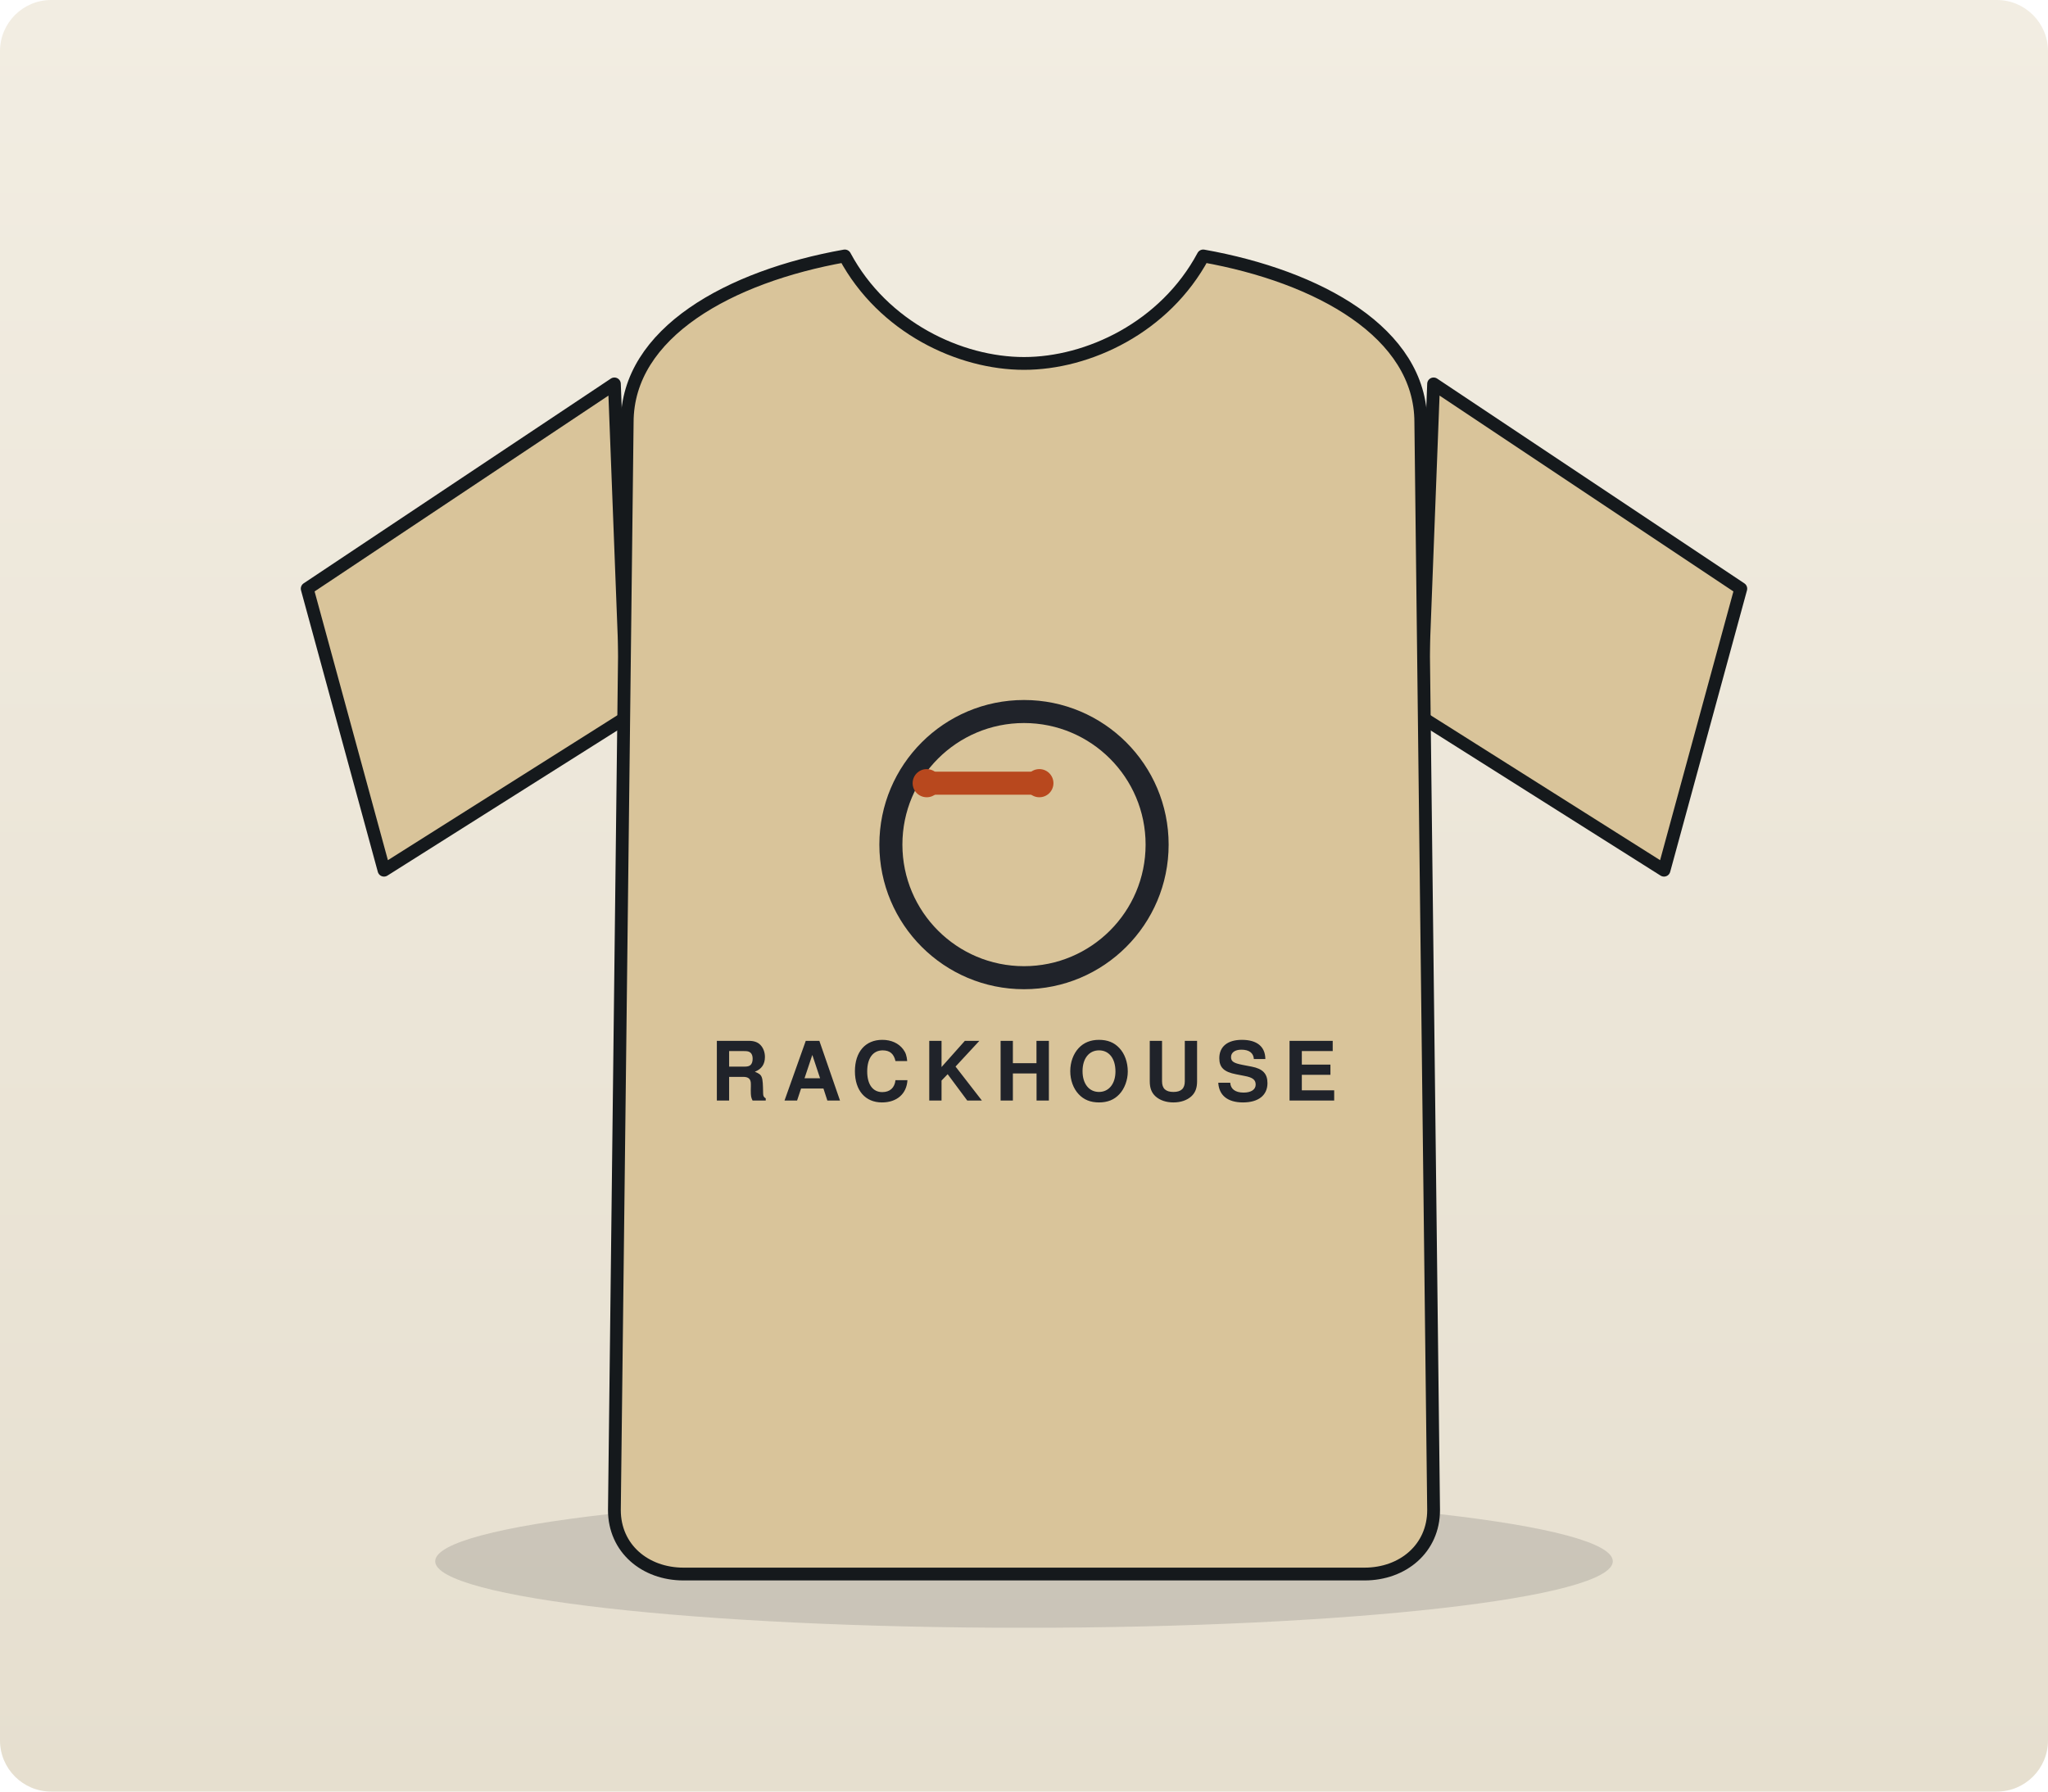
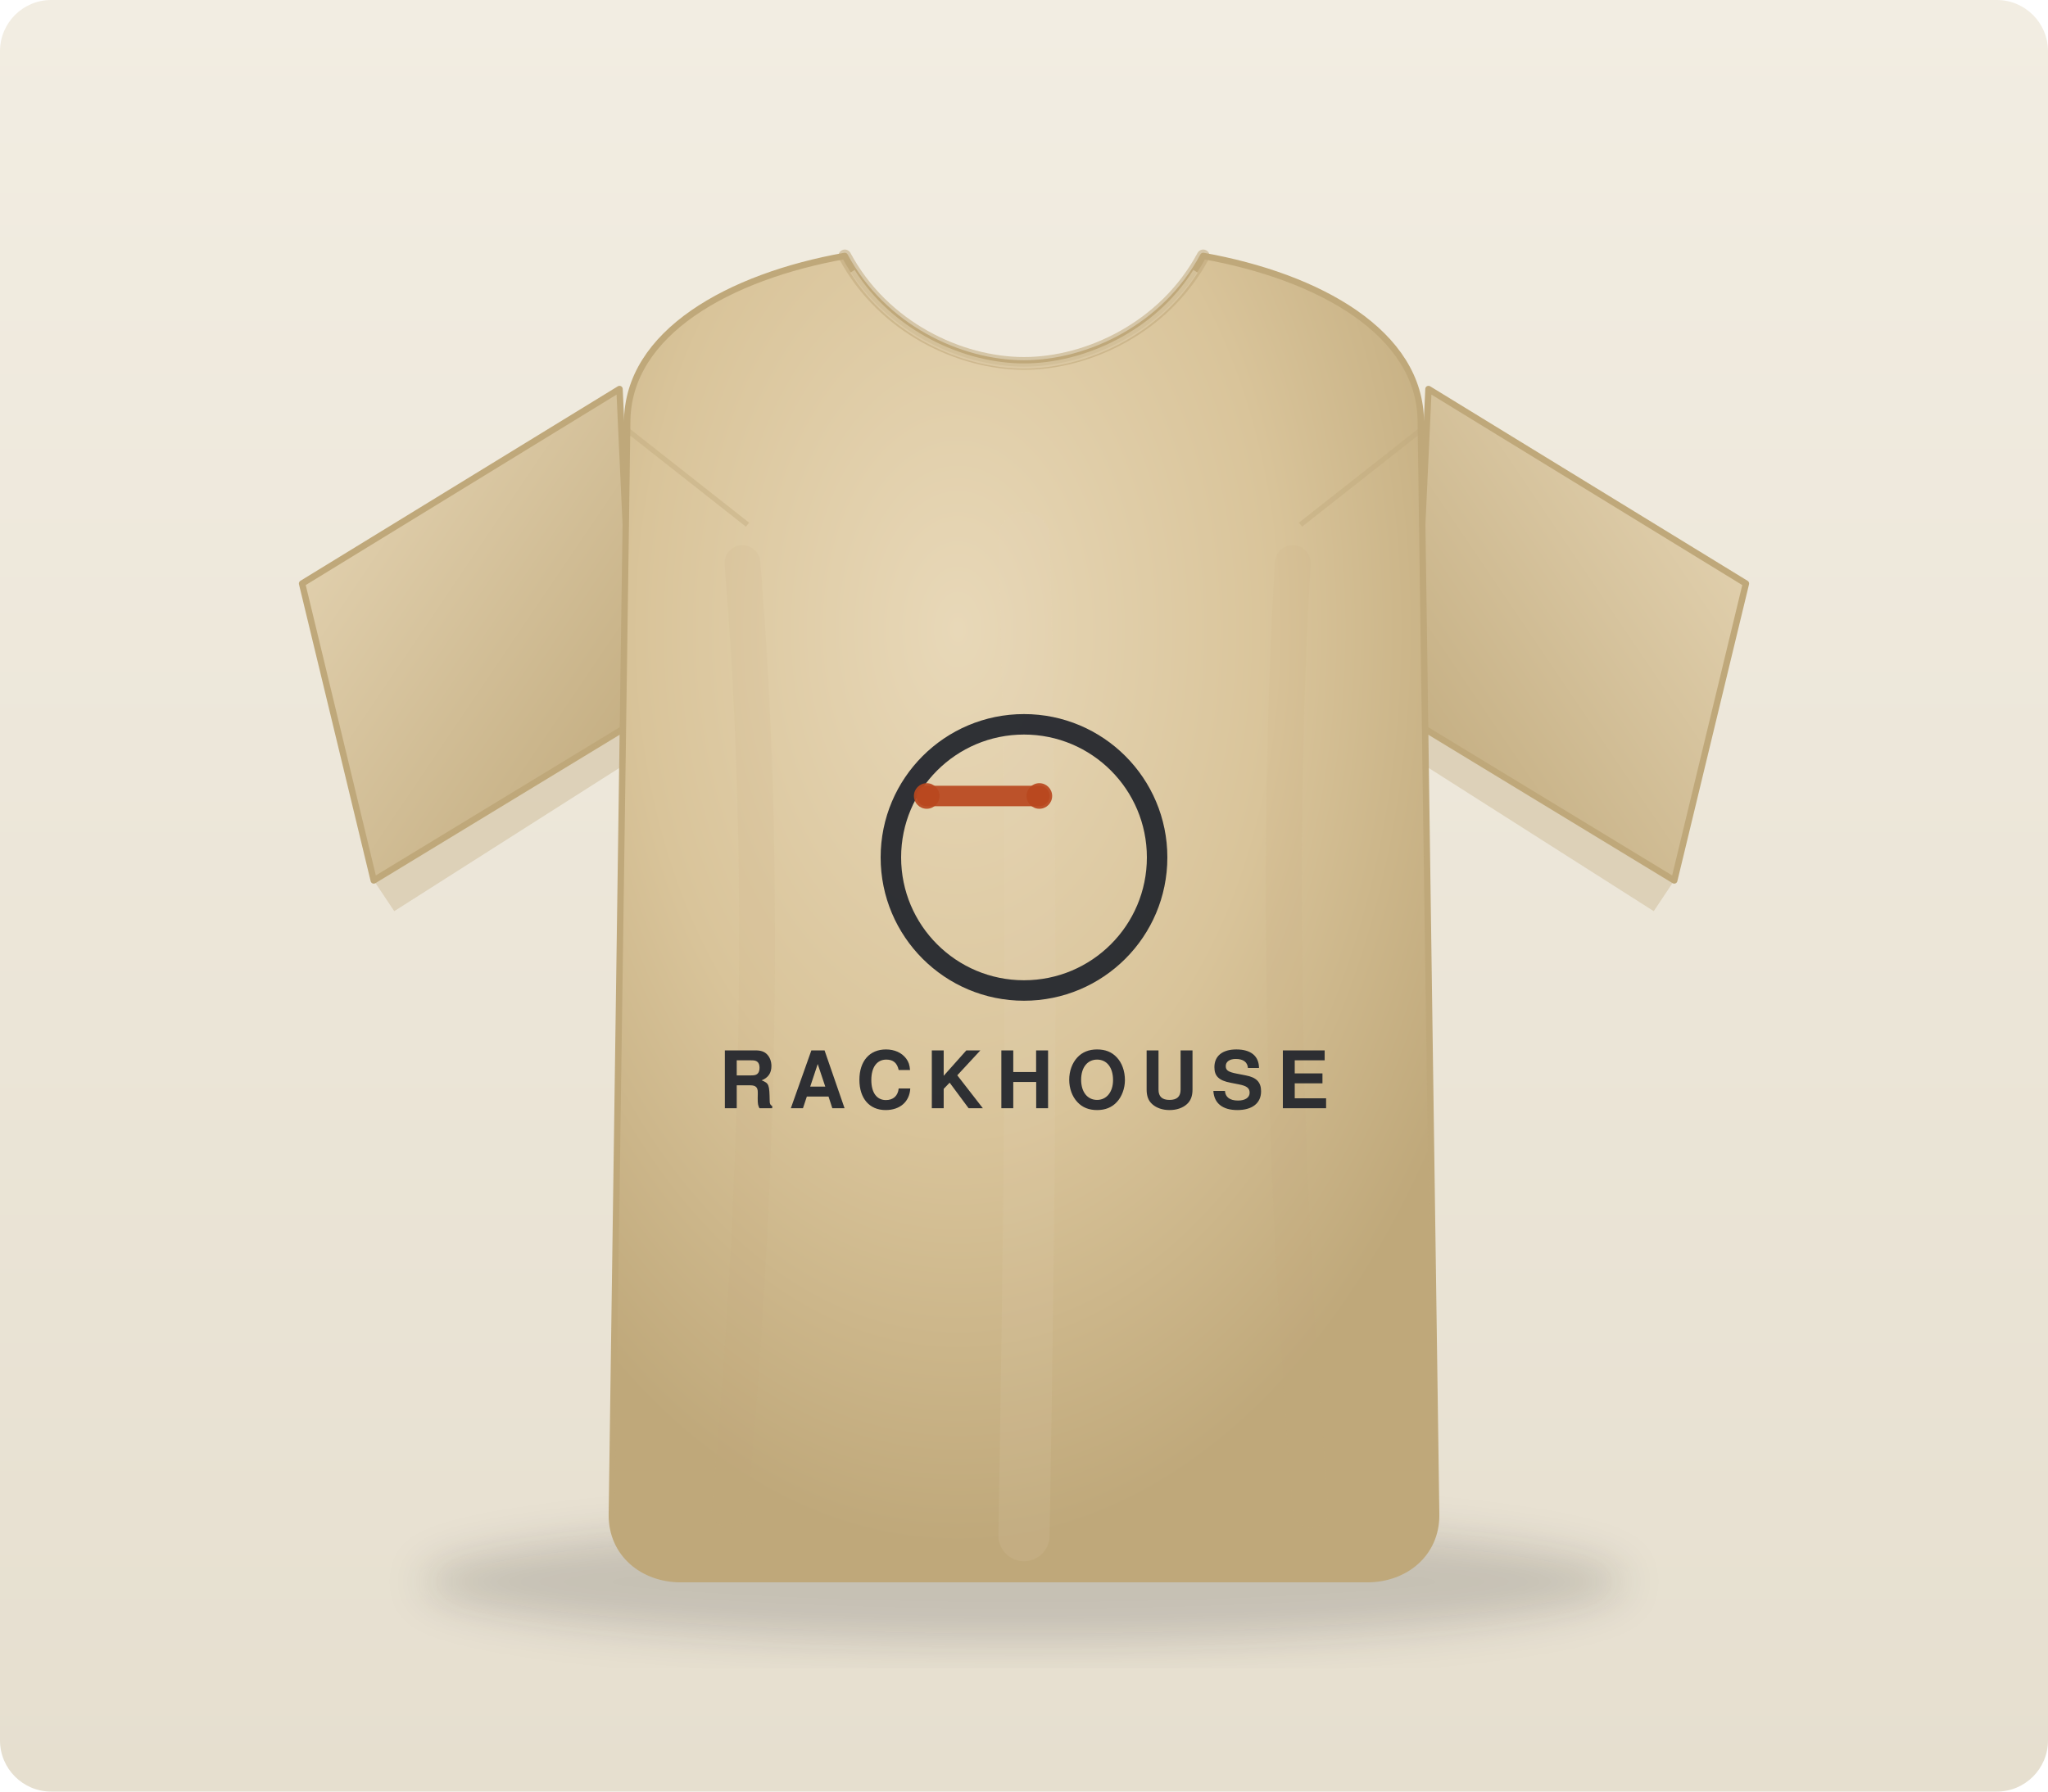
<svg xmlns="http://www.w3.org/2000/svg" viewBox="0 0 800 700" role="img" aria-label="Rackhouse t-shirt with the carabiner logo printed on the chest">
  <defs>
-     <linearGradient id="bg" x1="0" y1="0" x2="0" y2="1">
+     <linearGradient id="bg-sand" x1="0" y1="0" x2="0" y2="1">
      <stop offset="0" stop-color="#f2ede2" />
      <stop offset="1" stop-color="#e6dfcf" />
    </linearGradient>
+     <radialGradient id="spot-sand" cx="42%" cy="28%" r="70%">
+       <stop offset="0" stop-color="#e8d8b8" />
+       <stop offset="55%" stop-color="#d9c49a" />
+       <stop offset="100%" stop-color="#bfa87a" />
+     </radialGradient>
+     <linearGradient id="sleeveL-sand" x1="0" y1="0" x2="1" y2="1">
+       <stop offset="0" stop-color="#e8d8b8" />
+       <stop offset="1" stop-color="#bfa87a" />
+     </linearGradient>
+     <linearGradient id="sleeveR-sand" x1="1" y1="0" x2="0" y2="1">
+       <stop offset="0" stop-color="#e8d8b8" />
+       <stop offset="1" stop-color="#bfa87a" />
+     </linearGradient>
+     <filter id="soft-sand" x="-20%" y="-20%" width="140%" height="140%">
+       <feGaussianBlur stdDeviation="8" />
+     </filter>
  </defs>
-   <rect width="800" height="700" rx="20" fill="url(#bg)" />
-   <ellipse cx="400" cy="610" rx="230" ry="26" fill="#15191c" opacity=".14" />
-   <path d="M240 150 L120 230 L150 340 L245 280 Z" fill="#d9c49a" stroke="#15191c" stroke-width="5" stroke-linejoin="round" />
-   <path d="M560 150 L680 230 L650 340 L555 280 Z" fill="#d9c49a" stroke="#15191c" stroke-width="5" stroke-linejoin="round" />
-   <path d="M245 165            C 245 130 285 108 330 100            C 345 128 375 142 400 142            C 425 142 455 128 470 100            C 515 108 555 130 555 165            L 560 590            C 560 605 548 615 533 615            L 267 615            C 252 615 240 605 240 590 Z" fill="#d9c49a" stroke="#15191c" stroke-width="5" stroke-linejoin="round" />
-   <path d="M330 100 C 345 128 375 142 400 142 C 425 142 455 128 470 100" fill="none" stroke="#15191c" stroke-opacity=".4" stroke-width="4" />
-   <g transform="translate(400,330)">
-     <circle cx="0" cy="0" r="52" fill="none" stroke="#20232a" stroke-width="9" />
-     <line x1="-38" y1="-24" x2="6" y2="-24" stroke="#b8481e" stroke-width="9" stroke-linecap="round" />
-     <circle cx="-38" cy="-24" r="5.5" fill="#b8481e" />
-     <circle cx="6" cy="-24" r="5.5" fill="#b8481e" />
-     <text x="0" y="100" text-anchor="middle" font-family="-apple-system, BlinkMacSystemFont, 'Segoe UI', Helvetica, Arial, sans-serif" font-weight="800" font-size="32" letter-spacing="5" fill="#20232a">RACKHOUSE</text>
+   <rect width="800" height="700" rx="20" fill="url(#bg-sand)" />
+   <ellipse cx="400" cy="618" rx="235" ry="24" fill="#15191c" opacity=".16" filter="url(#soft-sand)" />
+   <path d="M242 152 L118 228 L146 344 L248 282 Z" fill="url(#sleeveL-sand)" stroke="#bfa87a" stroke-width="2.5" stroke-linejoin="round" />
+   <path d="M558 152 L682 228 L654 344 L552 282 Z" fill="url(#sleeveR-sand)" stroke="#bfa87a" stroke-width="2.5" stroke-linejoin="round" />
+   <path d="M146 344 L248 282 L242 300 L154 356 Z" fill="#bfa87a" opacity=".35" />
+   <path d="M654 344 L552 282 L558 300 L646 356 Z" fill="#bfa87a" opacity=".35" />
+   <path d="M245 165            C 245 130 285 108 330 100            C 345 128 375 142 400 142            C 425 142 455 128 470 100            C 515 108 555 130 555 165            L 561 592            C 561 607 549 617 534 617            L 266 617            C 251 617 239 607 239 592 Z" fill="url(#spot-sand)" stroke="#bfa87a" stroke-width="2.5" stroke-linejoin="round" />
+   <path d="M290 220 C 300 340 296 470 285 590" stroke="#bfa87a" stroke-width="14" stroke-linecap="round" opacity=".10" fill="none" />
+   <path d="M400 210 C 404 350 402 480 400 600" stroke="#e8d8b8" stroke-width="20" stroke-linecap="round" opacity=".12" fill="none" />
+   <path d="M505 220 C 498 340 502 470 512 590" stroke="#bfa87a" stroke-width="14" stroke-linecap="round" opacity=".10" fill="none" />
+   <path d="M245 168 L239 592" stroke="#bfa87a" stroke-width="2" opacity=".45" fill="none" />
+   <path d="M555 168 L561 592" stroke="#bfa87a" stroke-width="2" opacity=".45" fill="none" />
+   <path d="M245 168 L292 205" stroke="#bfa87a" stroke-width="2" opacity=".4" fill="none" />
+   <path d="M555 168 L508 205" stroke="#bfa87a" stroke-width="2" opacity=".4" fill="none" />
+   <path d="M330 100 C 345 128 375 142 400 142 C 425 142 455 128 470 100" fill="none" stroke="#bfa87a" stroke-opacity=".55" stroke-width="5" stroke-linecap="round" />
+   <path d="M333 106 C 348 130 376 143 400 143 C 424 143 452 130 467 106" fill="none" stroke="#e8d8b8" stroke-opacity=".5" stroke-width="2" />
+   <g transform="translate(400,335)">
+     <circle cx="0" cy="0" r="52" fill="none" stroke="#20232a" stroke-width="8" opacity=".92" />
+     <line x1="-38" y1="-24" x2="6" y2="-24" stroke="#b8481e" stroke-width="8" stroke-linecap="round" opacity=".92" />
+     <circle cx="-38" cy="-24" r="5" fill="#b8481e" opacity=".92" />
+     <circle cx="6" cy="-24" r="5" fill="#b8481e" opacity=".92" />
+     <text x="0" y="98" text-anchor="middle" font-family="-apple-system, BlinkMacSystemFont, 'Segoe UI', Helvetica, Arial, sans-serif" font-weight="800" font-size="31" letter-spacing="5" fill="#20232a" opacity=".92">RACKHOUSE</text>
  </g>
</svg>
